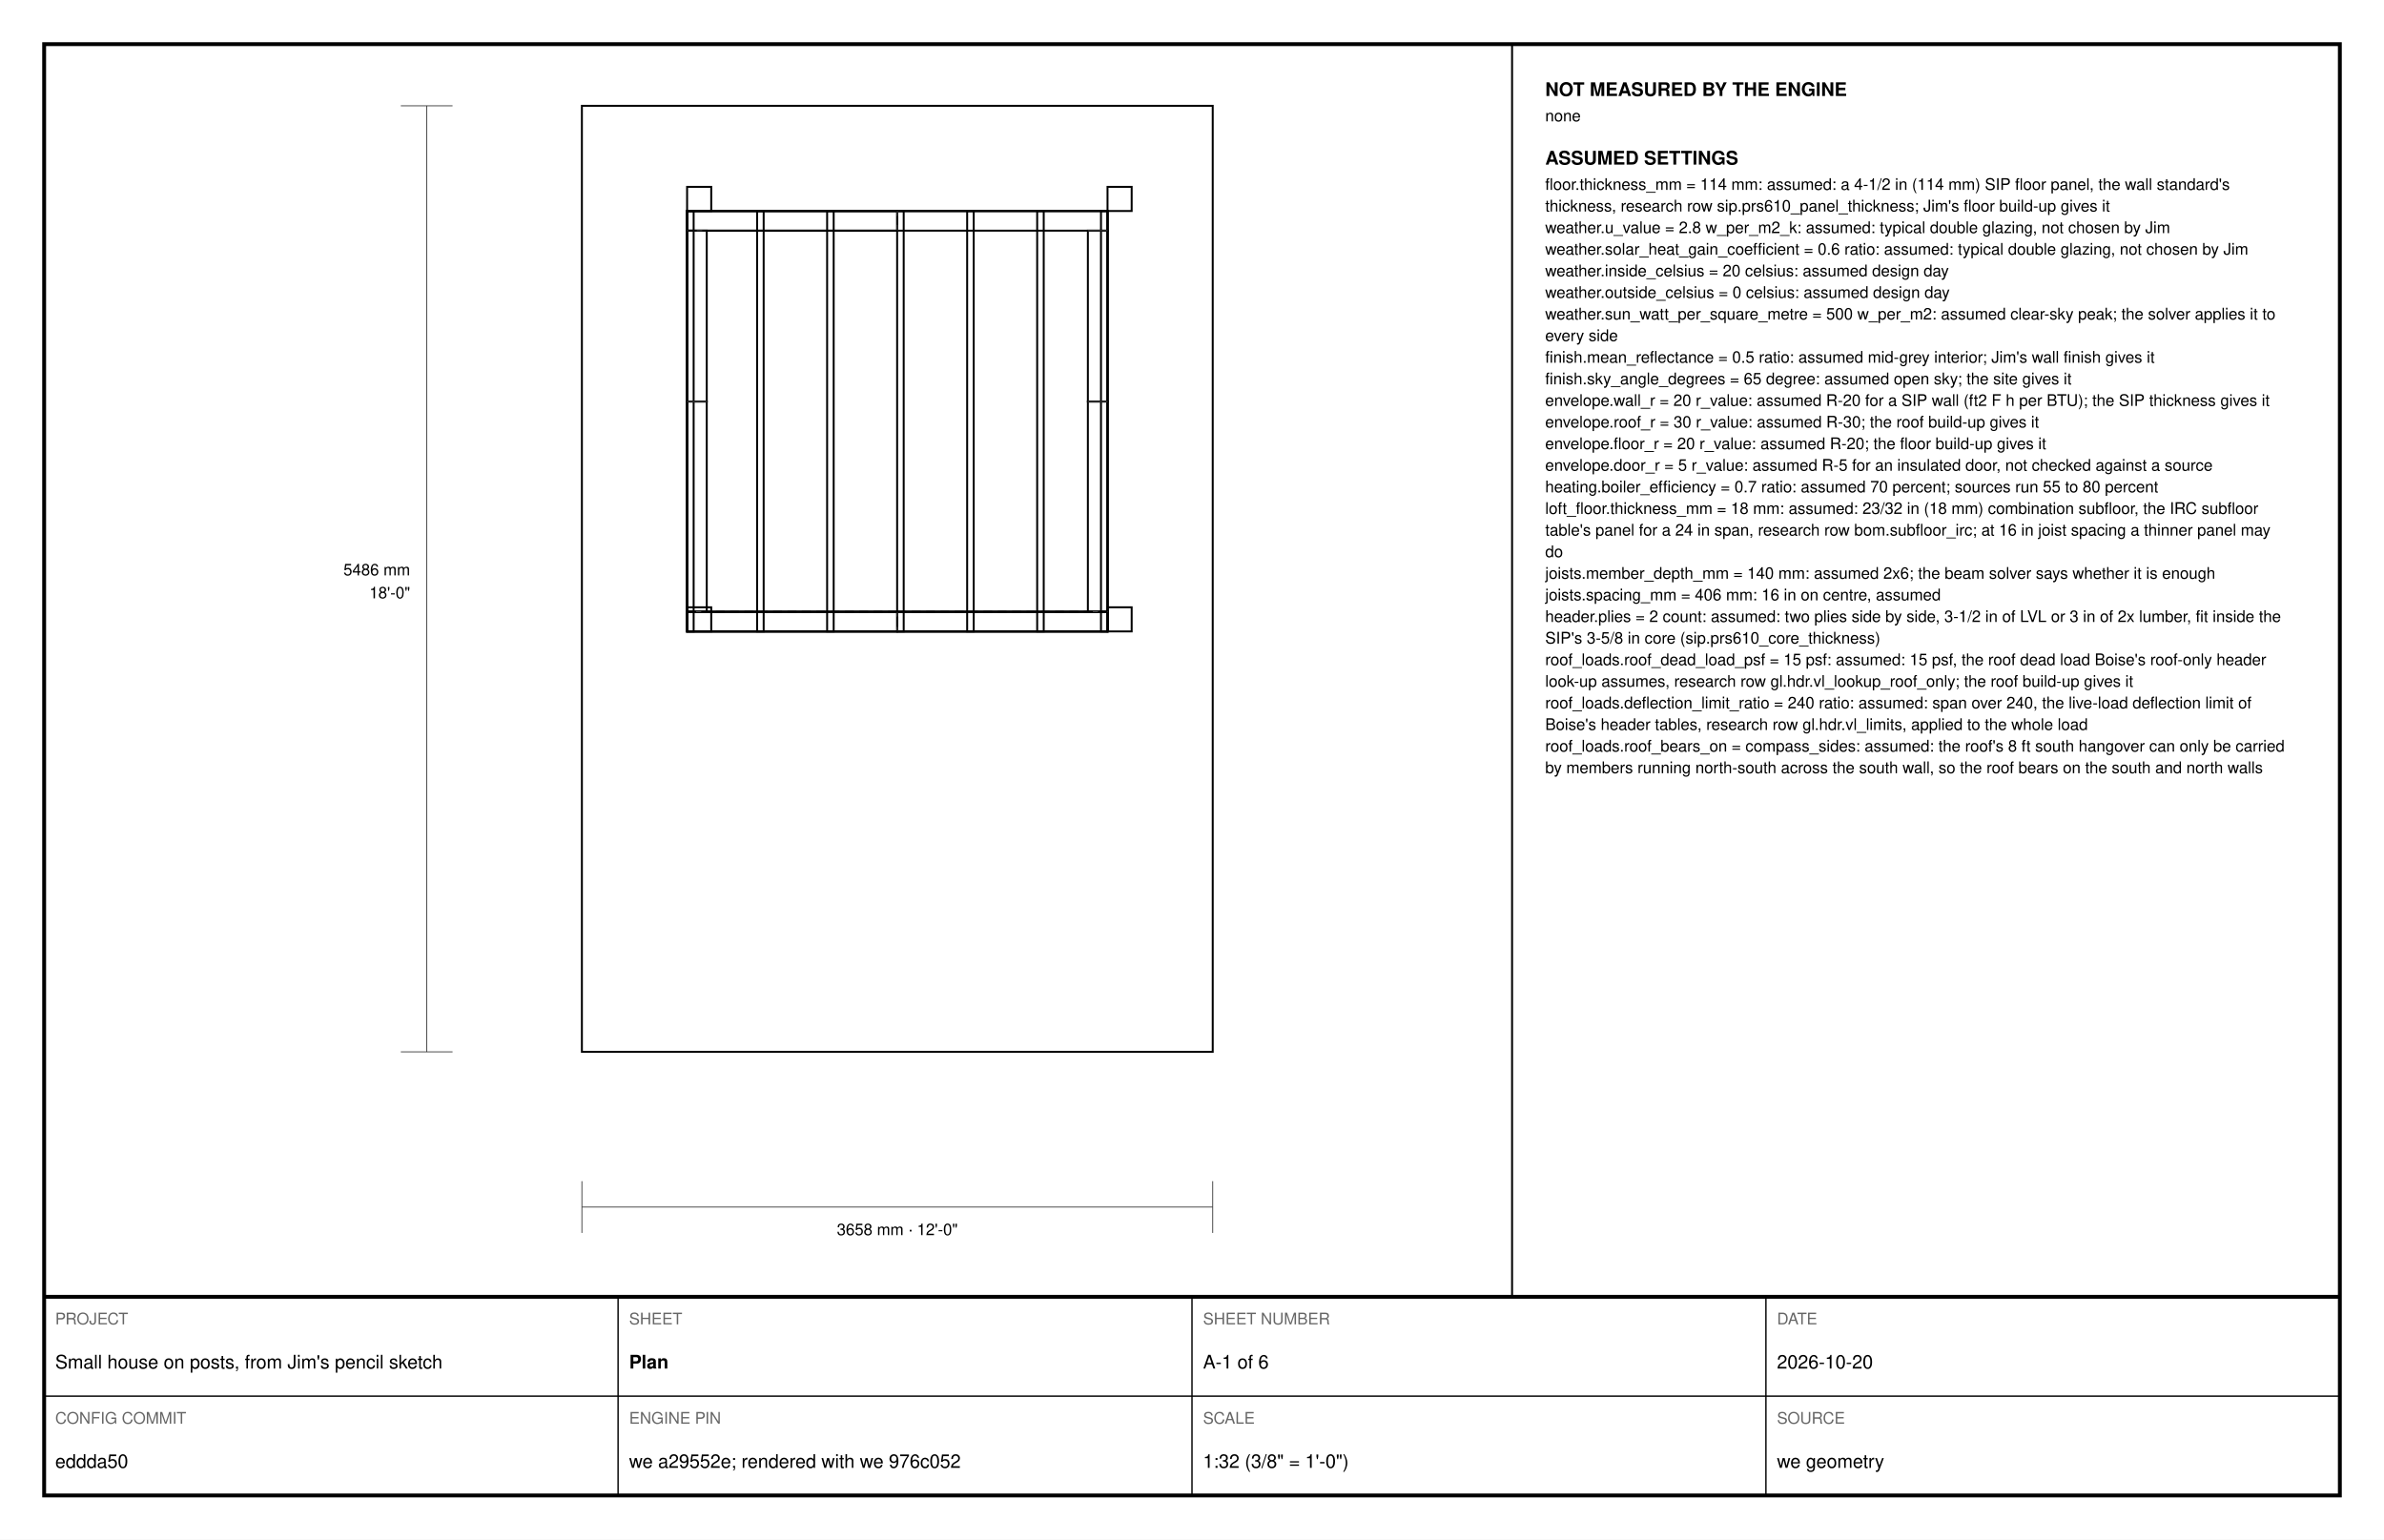
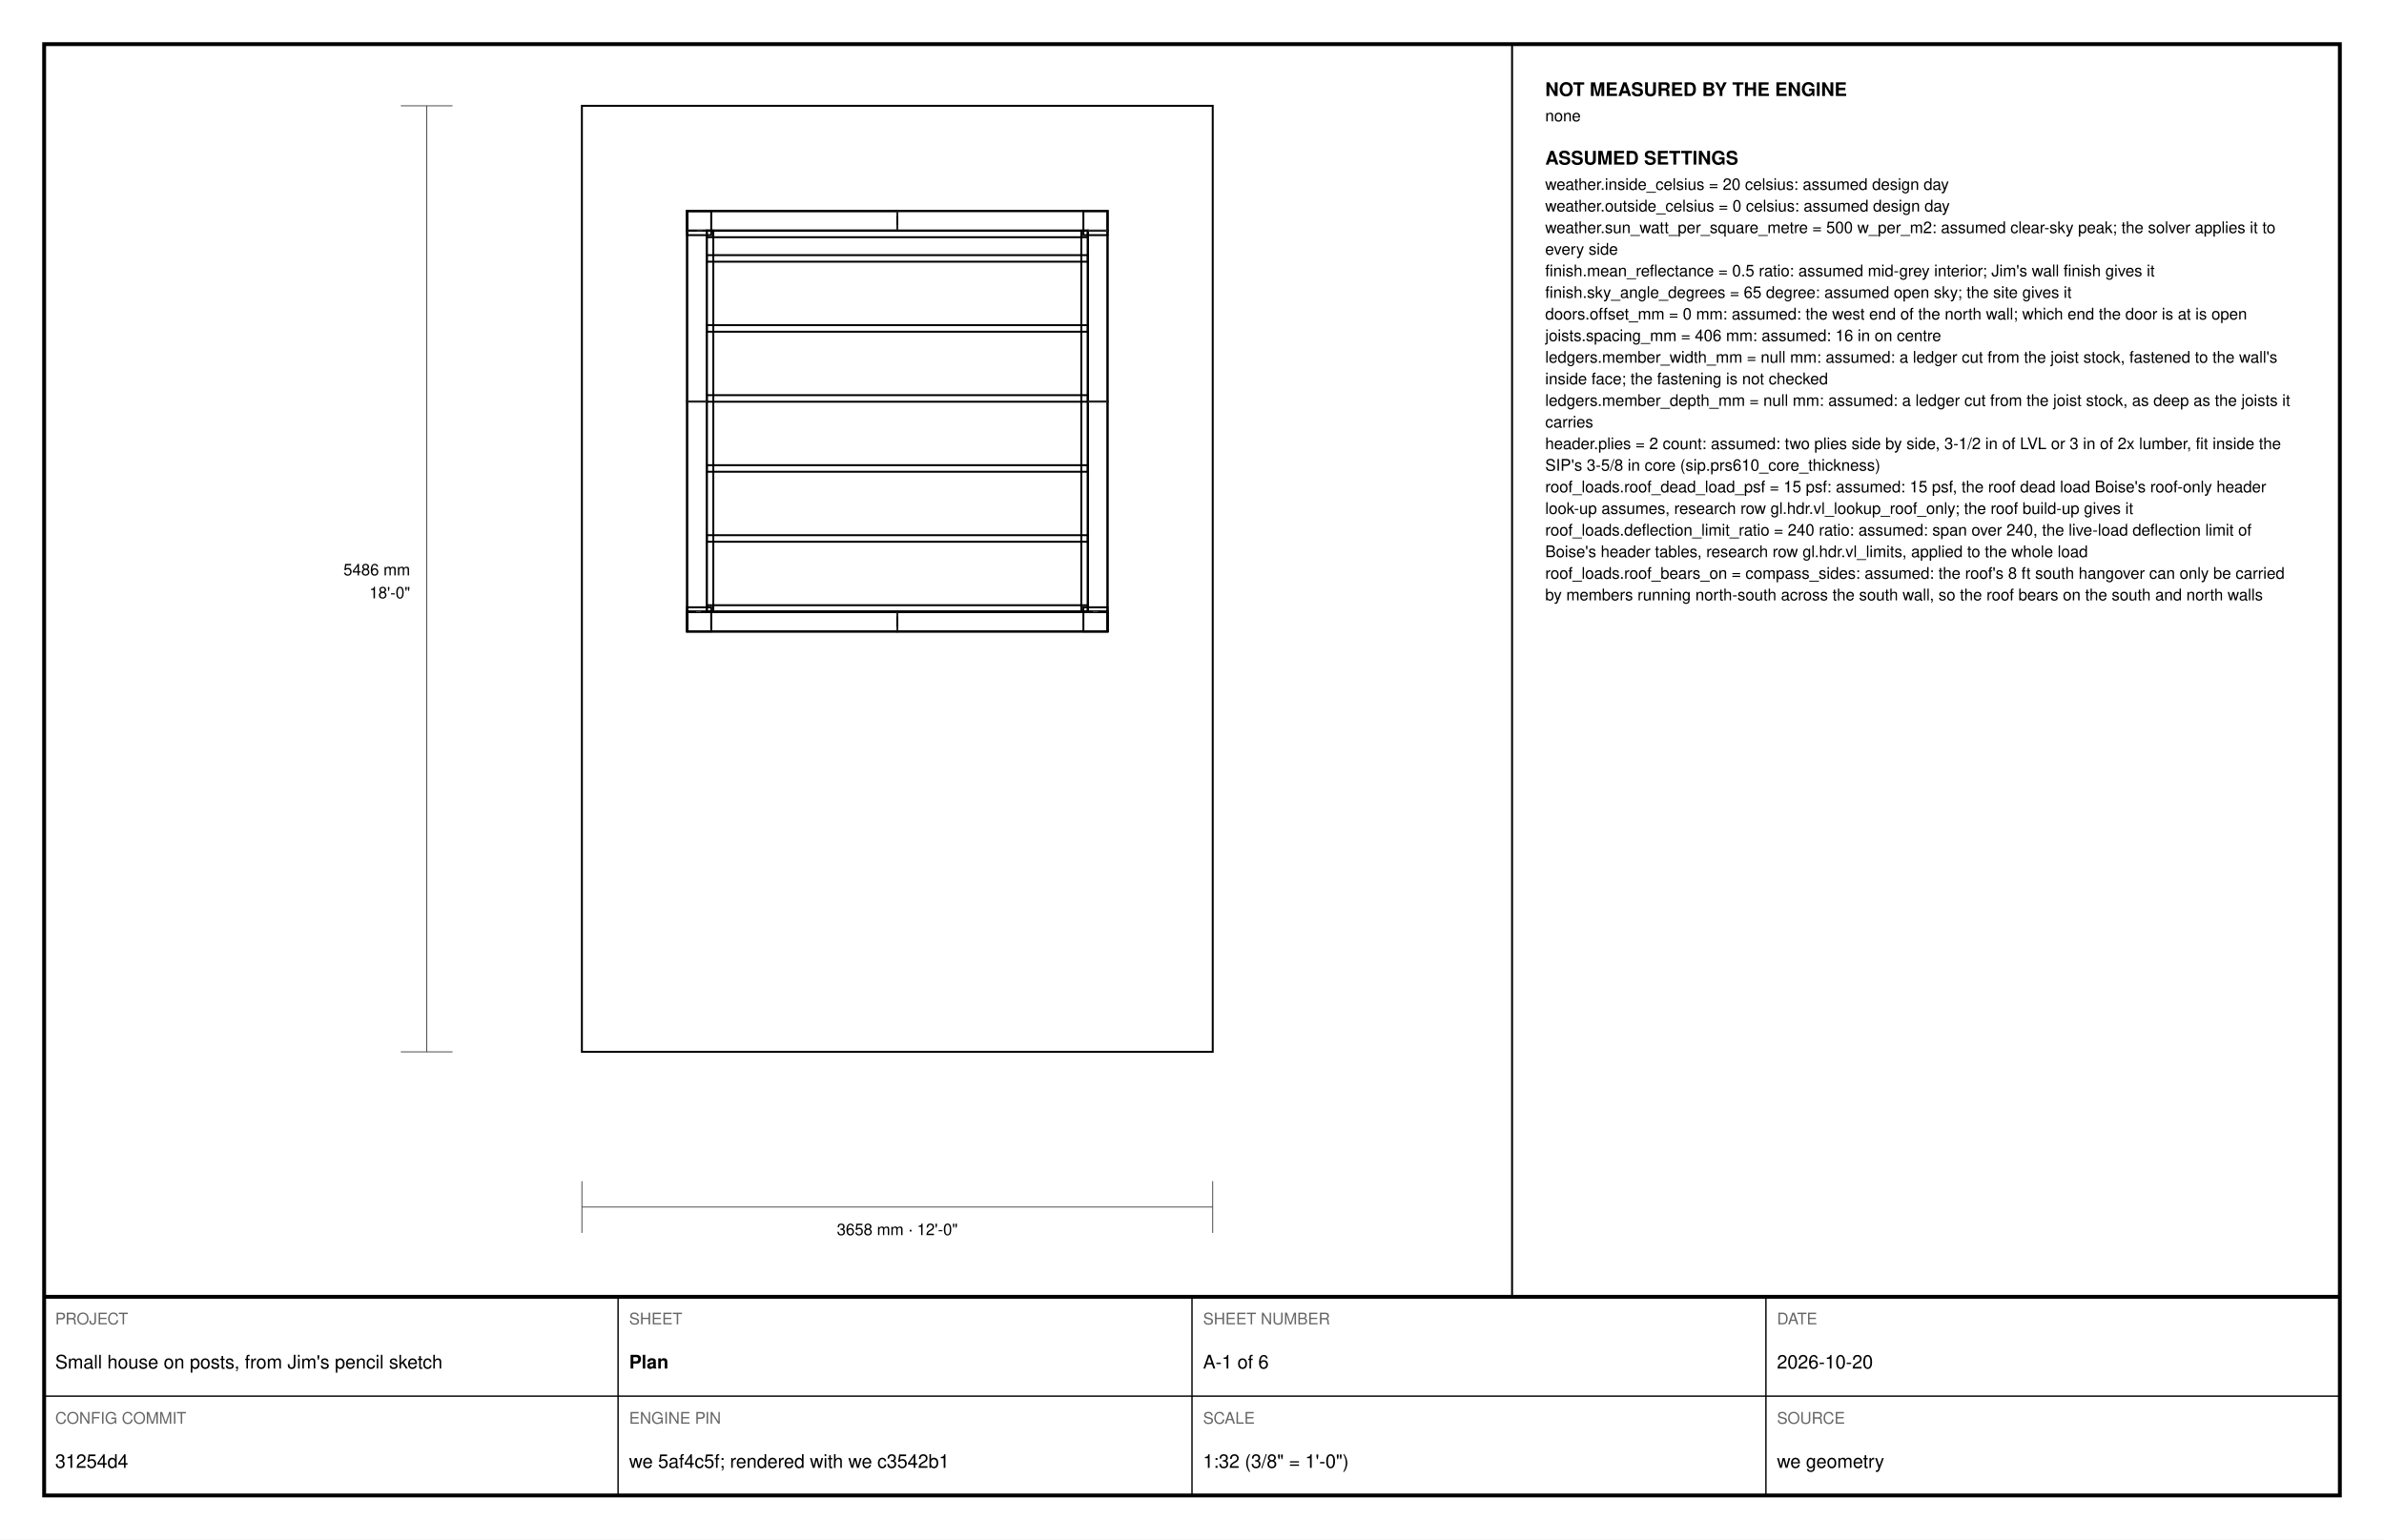
<svg xmlns="http://www.w3.org/2000/svg" width="432.000mm" height="279.000mm" viewBox="0 0 432.000 279.000" font-family="Helvetica, Arial, sans-serif">
  <rect width="432.000" height="279.000" fill="#ffffff" />
  <rect x="8.000" y="8.000" width="416.000" height="263.000" fill="none" stroke="#000000" stroke-width="0.700" />
  <rect x="124.507" y="38.236" width="38.094" height="3.563" fill="none" stroke="#000000" stroke-width="0.350" />
  <rect x="124.507" y="38.236" width="76.188" height="76.188" fill="none" stroke="#000000" stroke-width="0.350" />
-   <rect x="124.507" y="38.236" width="76.188" height="76.188" fill="none" stroke="#000000" stroke-width="0.350" />
+   <rect x="128.069" y="41.799" width="69.063" height="69.063" fill="none" stroke="#000000" stroke-width="0.350" />
  <rect x="124.507" y="110.861" width="76.188" height="3.563" fill="none" stroke="#000000" stroke-width="0.350" />
  <rect x="124.507" y="110.861" width="76.188" height="3.563" fill="none" stroke="#000000" stroke-width="0.350" />
-   <rect x="137.194" y="38.236" width="1.188" height="76.188" fill="none" stroke="#000000" stroke-width="0.350" />
-   <rect x="149.882" y="38.236" width="1.188" height="76.188" fill="none" stroke="#000000" stroke-width="0.350" />
-   <rect x="162.569" y="38.236" width="1.188" height="76.188" fill="none" stroke="#000000" stroke-width="0.350" />
-   <rect x="175.257" y="38.236" width="1.188" height="76.188" fill="none" stroke="#000000" stroke-width="0.350" />
-   <rect x="187.944" y="38.236" width="1.188" height="76.188" fill="none" stroke="#000000" stroke-width="0.350" />
-   <rect x="199.507" y="38.236" width="1.188" height="76.188" fill="none" stroke="#000000" stroke-width="0.350" />
-   <rect x="124.507" y="38.236" width="1.188" height="76.188" fill="none" stroke="#000000" stroke-width="0.350" />
-   <rect x="200.694" y="110.049" width="4.375" height="4.375" fill="none" stroke="#000000" stroke-width="0.350" />
-   <rect x="200.694" y="33.861" width="4.375" height="4.375" fill="none" stroke="#000000" stroke-width="0.350" />
+   <rect x="128.069" y="109.674" width="69.063" height="1.188" fill="none" stroke="#000000" stroke-width="0.350" />
+   <rect x="128.069" y="96.986" width="69.063" height="1.188" fill="none" stroke="#000000" stroke-width="0.350" />
+   <rect x="128.069" y="84.299" width="69.063" height="1.188" fill="none" stroke="#000000" stroke-width="0.350" />
+   <rect x="128.069" y="71.611" width="69.063" height="1.188" fill="none" stroke="#000000" stroke-width="0.350" />
+   <rect x="128.069" y="58.924" width="69.063" height="1.188" fill="none" stroke="#000000" stroke-width="0.350" />
+   <rect x="128.069" y="46.236" width="69.063" height="1.188" fill="none" stroke="#000000" stroke-width="0.350" />
+   <rect x="128.069" y="41.799" width="69.063" height="1.188" fill="none" stroke="#000000" stroke-width="0.350" />
+   <rect x="195.944" y="41.799" width="1.188" height="69.063" fill="none" stroke="#000000" stroke-width="0.350" />
+   <rect x="128.069" y="41.799" width="1.188" height="69.063" fill="none" stroke="#000000" stroke-width="0.350" />
+   <rect x="196.319" y="110.049" width="4.375" height="4.375" fill="none" stroke="#000000" stroke-width="0.350" />
+   <rect x="196.319" y="38.236" width="4.375" height="4.375" fill="none" stroke="#000000" stroke-width="0.350" />
  <rect x="124.507" y="110.049" width="4.375" height="4.375" fill="none" stroke="#000000" stroke-width="0.350" />
-   <rect x="124.507" y="33.861" width="4.375" height="4.375" fill="none" stroke="#000000" stroke-width="0.350" />
+   <rect x="124.507" y="38.236" width="4.375" height="4.375" fill="none" stroke="#000000" stroke-width="0.350" />
  <rect x="105.444" y="19.174" width="114.313" height="171.438" fill="none" stroke="#000000" stroke-width="0.350" />
  <rect x="162.600" y="110.861" width="38.094" height="3.563" fill="none" stroke="#000000" stroke-width="0.350" />
  <rect x="162.600" y="38.236" width="38.094" height="3.563" fill="none" stroke="#000000" stroke-width="0.350" />
  <rect x="197.132" y="72.768" width="3.563" height="38.094" fill="none" stroke="#000000" stroke-width="0.350" />
  <rect x="197.132" y="41.799" width="3.563" height="30.969" fill="none" stroke="#000000" stroke-width="0.350" />
  <rect x="124.507" y="110.861" width="38.094" height="3.563" fill="none" stroke="#000000" stroke-width="0.350" />
  <rect x="124.507" y="72.768" width="3.563" height="38.094" fill="none" stroke="#000000" stroke-width="0.350" />
  <rect x="124.507" y="41.799" width="3.563" height="30.969" fill="none" stroke="#000000" stroke-width="0.350" />
  <rect x="124.507" y="38.236" width="38.094" height="3.563" fill="none" stroke="#000000" stroke-width="0.350" />
  <line x1="197.132" y1="110.861" x2="200.694" y2="110.861" stroke="#555555" stroke-width="0.150" />
  <line x1="162.600" y1="114.424" x2="162.600" y2="110.861" stroke="#555555" stroke-width="0.150" />
  <line x1="197.132" y1="41.799" x2="200.694" y2="41.799" stroke="#555555" stroke-width="0.150" />
  <line x1="162.600" y1="41.799" x2="162.600" y2="38.236" stroke="#555555" stroke-width="0.150" />
  <line x1="197.132" y1="72.768" x2="200.694" y2="72.768" stroke="#555555" stroke-width="0.150" />
  <line x1="124.507" y1="110.861" x2="128.069" y2="110.861" stroke="#555555" stroke-width="0.150" />
  <line x1="124.507" y1="72.768" x2="128.069" y2="72.768" stroke="#555555" stroke-width="0.150" />
  <line x1="124.507" y1="41.799" x2="128.069" y2="41.799" stroke="#555555" stroke-width="0.150" />
  <rect x="162.600" y="110.861" width="38.094" height="3.563" fill="none" stroke="#000000" stroke-width="0.250" stroke-dasharray="1.6 1" />
  <rect x="162.600" y="110.861" width="38.094" height="3.563" fill="none" stroke="#000000" stroke-width="0.250" stroke-dasharray="1.6 1" />
  <rect x="124.507" y="110.861" width="38.094" height="3.563" fill="none" stroke="#000000" stroke-width="0.250" stroke-dasharray="1.6 1" />
  <rect x="124.507" y="110.861" width="38.094" height="3.563" fill="none" stroke="#000000" stroke-width="0.250" stroke-dasharray="1.6 1" />
  <rect x="124.507" y="38.236" width="38.094" height="3.563" fill="none" stroke="#000000" stroke-width="0.250" stroke-dasharray="1.6 1" />
  <line x1="105.444" y1="218.736" x2="219.757" y2="218.736" stroke="#333333" stroke-width="0.150" />
  <line x1="105.444" y1="223.424" x2="105.444" y2="214.049" stroke="#333333" stroke-width="0.150" />
  <line x1="219.757" y1="223.424" x2="219.757" y2="214.049" stroke="#333333" stroke-width="0.150" />
  <text x="162.600" y="223.826" font-size="2.900" text-anchor="middle" fill="#000000">3658 mm · 12'-0"</text>
  <line x1="77.319" y1="190.611" x2="77.319" y2="19.174" stroke="#333333" stroke-width="0.150" />
  <line x1="72.632" y1="190.611" x2="82.007" y2="190.611" stroke="#333333" stroke-width="0.150" />
  <line x1="72.632" y1="19.174" x2="82.007" y2="19.174" stroke="#333333" stroke-width="0.150" />
  <text x="74.319" y="104.263" font-size="2.900" text-anchor="end" fill="#000000">5486 mm</text>
  <text x="74.319" y="108.423" font-size="2.900" text-anchor="end" fill="#000000">18'-0"</text>
  <text x="280.000" y="17.400" font-size="3.400" text-anchor="start" fill="#000000" font-weight="bold">NOT MEASURED BY THE ENGINE</text>
  <text x="280.000" y="21.990" font-size="2.900" text-anchor="start" fill="#000000">none</text>
  <text x="280.000" y="25.905" font-size="2.900" text-anchor="start" fill="#000000" />
  <text x="280.000" y="29.820" font-size="3.400" text-anchor="start" fill="#000000" font-weight="bold">ASSUMED SETTINGS</text>
-   <text x="280.000" y="34.410" font-size="2.900" text-anchor="start" fill="#000000">floor.thickness_mm = 114 mm: assumed: a 4-1/2 in (114 mm) SIP floor panel, the wall standard's</text>
-   <text x="280.000" y="38.325" font-size="2.900" text-anchor="start" fill="#000000">    thickness, research row sip.prs610_panel_thickness; Jim's floor build-up gives it</text>
-   <text x="280.000" y="42.240" font-size="2.900" text-anchor="start" fill="#000000">weather.u_value = 2.8 w_per_m2_k: assumed: typical double glazing, not chosen by Jim</text>
-   <text x="280.000" y="46.155" font-size="2.900" text-anchor="start" fill="#000000">weather.solar_heat_gain_coefficient = 0.6 ratio: assumed: typical double glazing, not chosen by Jim</text>
-   <text x="280.000" y="50.070" font-size="2.900" text-anchor="start" fill="#000000">weather.inside_celsius = 20 celsius: assumed design day</text>
-   <text x="280.000" y="53.985" font-size="2.900" text-anchor="start" fill="#000000">weather.outside_celsius = 0 celsius: assumed design day</text>
-   <text x="280.000" y="57.900" font-size="2.900" text-anchor="start" fill="#000000">weather.sun_watt_per_square_metre = 500 w_per_m2: assumed clear-sky peak; the solver applies it to</text>
-   <text x="280.000" y="61.815" font-size="2.900" text-anchor="start" fill="#000000">    every side</text>
-   <text x="280.000" y="65.730" font-size="2.900" text-anchor="start" fill="#000000">finish.mean_reflectance = 0.5 ratio: assumed mid-grey interior; Jim's wall finish gives it</text>
-   <text x="280.000" y="69.645" font-size="2.900" text-anchor="start" fill="#000000">finish.sky_angle_degrees = 65 degree: assumed open sky; the site gives it</text>
-   <text x="280.000" y="73.560" font-size="2.900" text-anchor="start" fill="#000000">envelope.wall_r = 20 r_value: assumed R-20 for a SIP wall (ft2 F h per BTU); the SIP thickness gives it</text>
-   <text x="280.000" y="77.475" font-size="2.900" text-anchor="start" fill="#000000">envelope.roof_r = 30 r_value: assumed R-30; the roof build-up gives it</text>
-   <text x="280.000" y="81.390" font-size="2.900" text-anchor="start" fill="#000000">envelope.floor_r = 20 r_value: assumed R-20; the floor build-up gives it</text>
-   <text x="280.000" y="85.305" font-size="2.900" text-anchor="start" fill="#000000">envelope.door_r = 5 r_value: assumed R-5 for an insulated door, not checked against a source</text>
-   <text x="280.000" y="89.220" font-size="2.900" text-anchor="start" fill="#000000">heating.boiler_efficiency = 0.7 ratio: assumed 70 percent; sources run 55 to 80 percent</text>
-   <text x="280.000" y="93.135" font-size="2.900" text-anchor="start" fill="#000000">loft_floor.thickness_mm = 18 mm: assumed: 23/32 in (18 mm) combination subfloor, the IRC subfloor</text>
-   <text x="280.000" y="97.050" font-size="2.900" text-anchor="start" fill="#000000">    table's panel for a 24 in span, research row bom.subfloor_irc; at 16 in joist spacing a thinner panel may</text>
-   <text x="280.000" y="100.965" font-size="2.900" text-anchor="start" fill="#000000">    do</text>
-   <text x="280.000" y="104.880" font-size="2.900" text-anchor="start" fill="#000000">joists.member_depth_mm = 140 mm: assumed 2x6; the beam solver says whether it is enough</text>
-   <text x="280.000" y="108.795" font-size="2.900" text-anchor="start" fill="#000000">joists.spacing_mm = 406 mm: 16 in on centre, assumed</text>
-   <text x="280.000" y="112.710" font-size="2.900" text-anchor="start" fill="#000000">header.plies = 2 count: assumed: two plies side by side, 3-1/2 in of LVL or 3 in of 2x lumber, fit inside the</text>
-   <text x="280.000" y="116.625" font-size="2.900" text-anchor="start" fill="#000000">    SIP's 3-5/8 in core (sip.prs610_core_thickness)</text>
-   <text x="280.000" y="120.540" font-size="2.900" text-anchor="start" fill="#000000">roof_loads.roof_dead_load_psf = 15 psf: assumed: 15 psf, the roof dead load Boise's roof-only header</text>
-   <text x="280.000" y="124.455" font-size="2.900" text-anchor="start" fill="#000000">    look-up assumes, research row gl.hdr.vl_lookup_roof_only; the roof build-up gives it</text>
-   <text x="280.000" y="128.370" font-size="2.900" text-anchor="start" fill="#000000">roof_loads.deflection_limit_ratio = 240 ratio: assumed: span over 240, the live-load deflection limit of</text>
-   <text x="280.000" y="132.285" font-size="2.900" text-anchor="start" fill="#000000">    Boise's header tables, research row gl.hdr.vl_limits, applied to the whole load</text>
-   <text x="280.000" y="136.200" font-size="2.900" text-anchor="start" fill="#000000">roof_loads.roof_bears_on =  compass_sides: assumed: the roof's 8 ft south hangover can only be carried</text>
-   <text x="280.000" y="140.115" font-size="2.900" text-anchor="start" fill="#000000">    by members running north-south across the south wall, so the roof bears on the south and north walls</text>
-   <text x="280.000" y="144.030" font-size="2.900" text-anchor="start" fill="#000000" />
+   <text x="280.000" y="34.410" font-size="2.900" text-anchor="start" fill="#000000">weather.inside_celsius = 20 celsius: assumed design day</text>
+   <text x="280.000" y="38.325" font-size="2.900" text-anchor="start" fill="#000000">weather.outside_celsius = 0 celsius: assumed design day</text>
+   <text x="280.000" y="42.240" font-size="2.900" text-anchor="start" fill="#000000">weather.sun_watt_per_square_metre = 500 w_per_m2: assumed clear-sky peak; the solver applies it to</text>
+   <text x="280.000" y="46.155" font-size="2.900" text-anchor="start" fill="#000000">    every side</text>
+   <text x="280.000" y="50.070" font-size="2.900" text-anchor="start" fill="#000000">finish.mean_reflectance = 0.5 ratio: assumed mid-grey interior; Jim's wall finish gives it</text>
+   <text x="280.000" y="53.985" font-size="2.900" text-anchor="start" fill="#000000">finish.sky_angle_degrees = 65 degree: assumed open sky; the site gives it</text>
+   <text x="280.000" y="57.900" font-size="2.900" text-anchor="start" fill="#000000">doors.offset_mm = 0 mm: assumed: the west end of the north wall; which end the door is at is open</text>
+   <text x="280.000" y="61.815" font-size="2.900" text-anchor="start" fill="#000000">joists.spacing_mm = 406 mm: assumed: 16 in on centre</text>
+   <text x="280.000" y="65.730" font-size="2.900" text-anchor="start" fill="#000000">ledgers.member_width_mm = null mm: assumed: a ledger cut from the joist stock, fastened to the wall's</text>
+   <text x="280.000" y="69.645" font-size="2.900" text-anchor="start" fill="#000000">    inside face; the fastening is not checked</text>
+   <text x="280.000" y="73.560" font-size="2.900" text-anchor="start" fill="#000000">ledgers.member_depth_mm = null mm: assumed: a ledger cut from the joist stock, as deep as the joists it</text>
+   <text x="280.000" y="77.475" font-size="2.900" text-anchor="start" fill="#000000">    carries</text>
+   <text x="280.000" y="81.390" font-size="2.900" text-anchor="start" fill="#000000">header.plies = 2 count: assumed: two plies side by side, 3-1/2 in of LVL or 3 in of 2x lumber, fit inside the</text>
+   <text x="280.000" y="85.305" font-size="2.900" text-anchor="start" fill="#000000">    SIP's 3-5/8 in core (sip.prs610_core_thickness)</text>
+   <text x="280.000" y="89.220" font-size="2.900" text-anchor="start" fill="#000000">roof_loads.roof_dead_load_psf = 15 psf: assumed: 15 psf, the roof dead load Boise's roof-only header</text>
+   <text x="280.000" y="93.135" font-size="2.900" text-anchor="start" fill="#000000">    look-up assumes, research row gl.hdr.vl_lookup_roof_only; the roof build-up gives it</text>
+   <text x="280.000" y="97.050" font-size="2.900" text-anchor="start" fill="#000000">roof_loads.deflection_limit_ratio = 240 ratio: assumed: span over 240, the live-load deflection limit of</text>
+   <text x="280.000" y="100.965" font-size="2.900" text-anchor="start" fill="#000000">    Boise's header tables, research row gl.hdr.vl_limits, applied to the whole load</text>
+   <text x="280.000" y="104.880" font-size="2.900" text-anchor="start" fill="#000000">roof_loads.roof_bears_on =  compass_sides: assumed: the roof's 8 ft south hangover can only be carried</text>
+   <text x="280.000" y="108.795" font-size="2.900" text-anchor="start" fill="#000000">    by members running north-south across the south wall, so the roof bears on the south and north walls</text>
+   <text x="280.000" y="112.710" font-size="2.900" text-anchor="start" fill="#000000" />
  <line x1="274.000" y1="8.000" x2="274.000" y2="235.000" stroke="#000000" stroke-width="0.350" />
  <text x="10.000" y="240.000" font-size="2.900" text-anchor="start" fill="#666666">PROJECT</text>
  <text x="10.000" y="248.000" font-size="3.400" text-anchor="start" fill="#000000">Small house on posts, from Jim's pencil sketch</text>
  <text x="114.000" y="240.000" font-size="2.900" text-anchor="start" fill="#666666">SHEET</text>
  <text x="114.000" y="248.000" font-size="3.400" text-anchor="start" fill="#000000" font-weight="bold">Plan</text>
  <text x="218.000" y="240.000" font-size="2.900" text-anchor="start" fill="#666666">SHEET NUMBER</text>
  <text x="218.000" y="248.000" font-size="3.400" text-anchor="start" fill="#000000">A-1 of 6</text>
  <text x="322.000" y="240.000" font-size="2.900" text-anchor="start" fill="#666666">DATE</text>
  <text x="322.000" y="248.000" font-size="3.400" text-anchor="start" fill="#000000">2026-10-20</text>
  <text x="10.000" y="258.000" font-size="2.900" text-anchor="start" fill="#666666">CONFIG COMMIT</text>
-   <text x="10.000" y="266.000" font-size="3.400" text-anchor="start" fill="#000000">eddda50</text>
+   <text x="10.000" y="266.000" font-size="3.400" text-anchor="start" fill="#000000">31254d4</text>
  <text x="114.000" y="258.000" font-size="2.900" text-anchor="start" fill="#666666">ENGINE PIN</text>
-   <text x="114.000" y="266.000" font-size="3.400" text-anchor="start" fill="#000000">we a29552e; rendered with we 976c052</text>
+   <text x="114.000" y="266.000" font-size="3.400" text-anchor="start" fill="#000000">we 5af4c5f; rendered with we c3542b1</text>
  <text x="218.000" y="258.000" font-size="2.900" text-anchor="start" fill="#666666">SCALE</text>
  <text x="218.000" y="266.000" font-size="3.400" text-anchor="start" fill="#000000">1:32 (3/8" = 1'-0")</text>
  <text x="322.000" y="258.000" font-size="2.900" text-anchor="start" fill="#666666">SOURCE</text>
  <text x="322.000" y="266.000" font-size="3.400" text-anchor="start" fill="#000000">we geometry</text>
  <line x1="8.000" y1="235.000" x2="424.000" y2="235.000" stroke="#000000" stroke-width="0.700" />
  <line x1="8.000" y1="253.000" x2="424.000" y2="253.000" stroke="#000000" stroke-width="0.250" />
  <line x1="112.000" y1="235.000" x2="112.000" y2="271.000" stroke="#000000" stroke-width="0.250" />
  <line x1="216.000" y1="235.000" x2="216.000" y2="271.000" stroke="#000000" stroke-width="0.250" />
  <line x1="320.000" y1="235.000" x2="320.000" y2="271.000" stroke="#000000" stroke-width="0.250" />
</svg>
